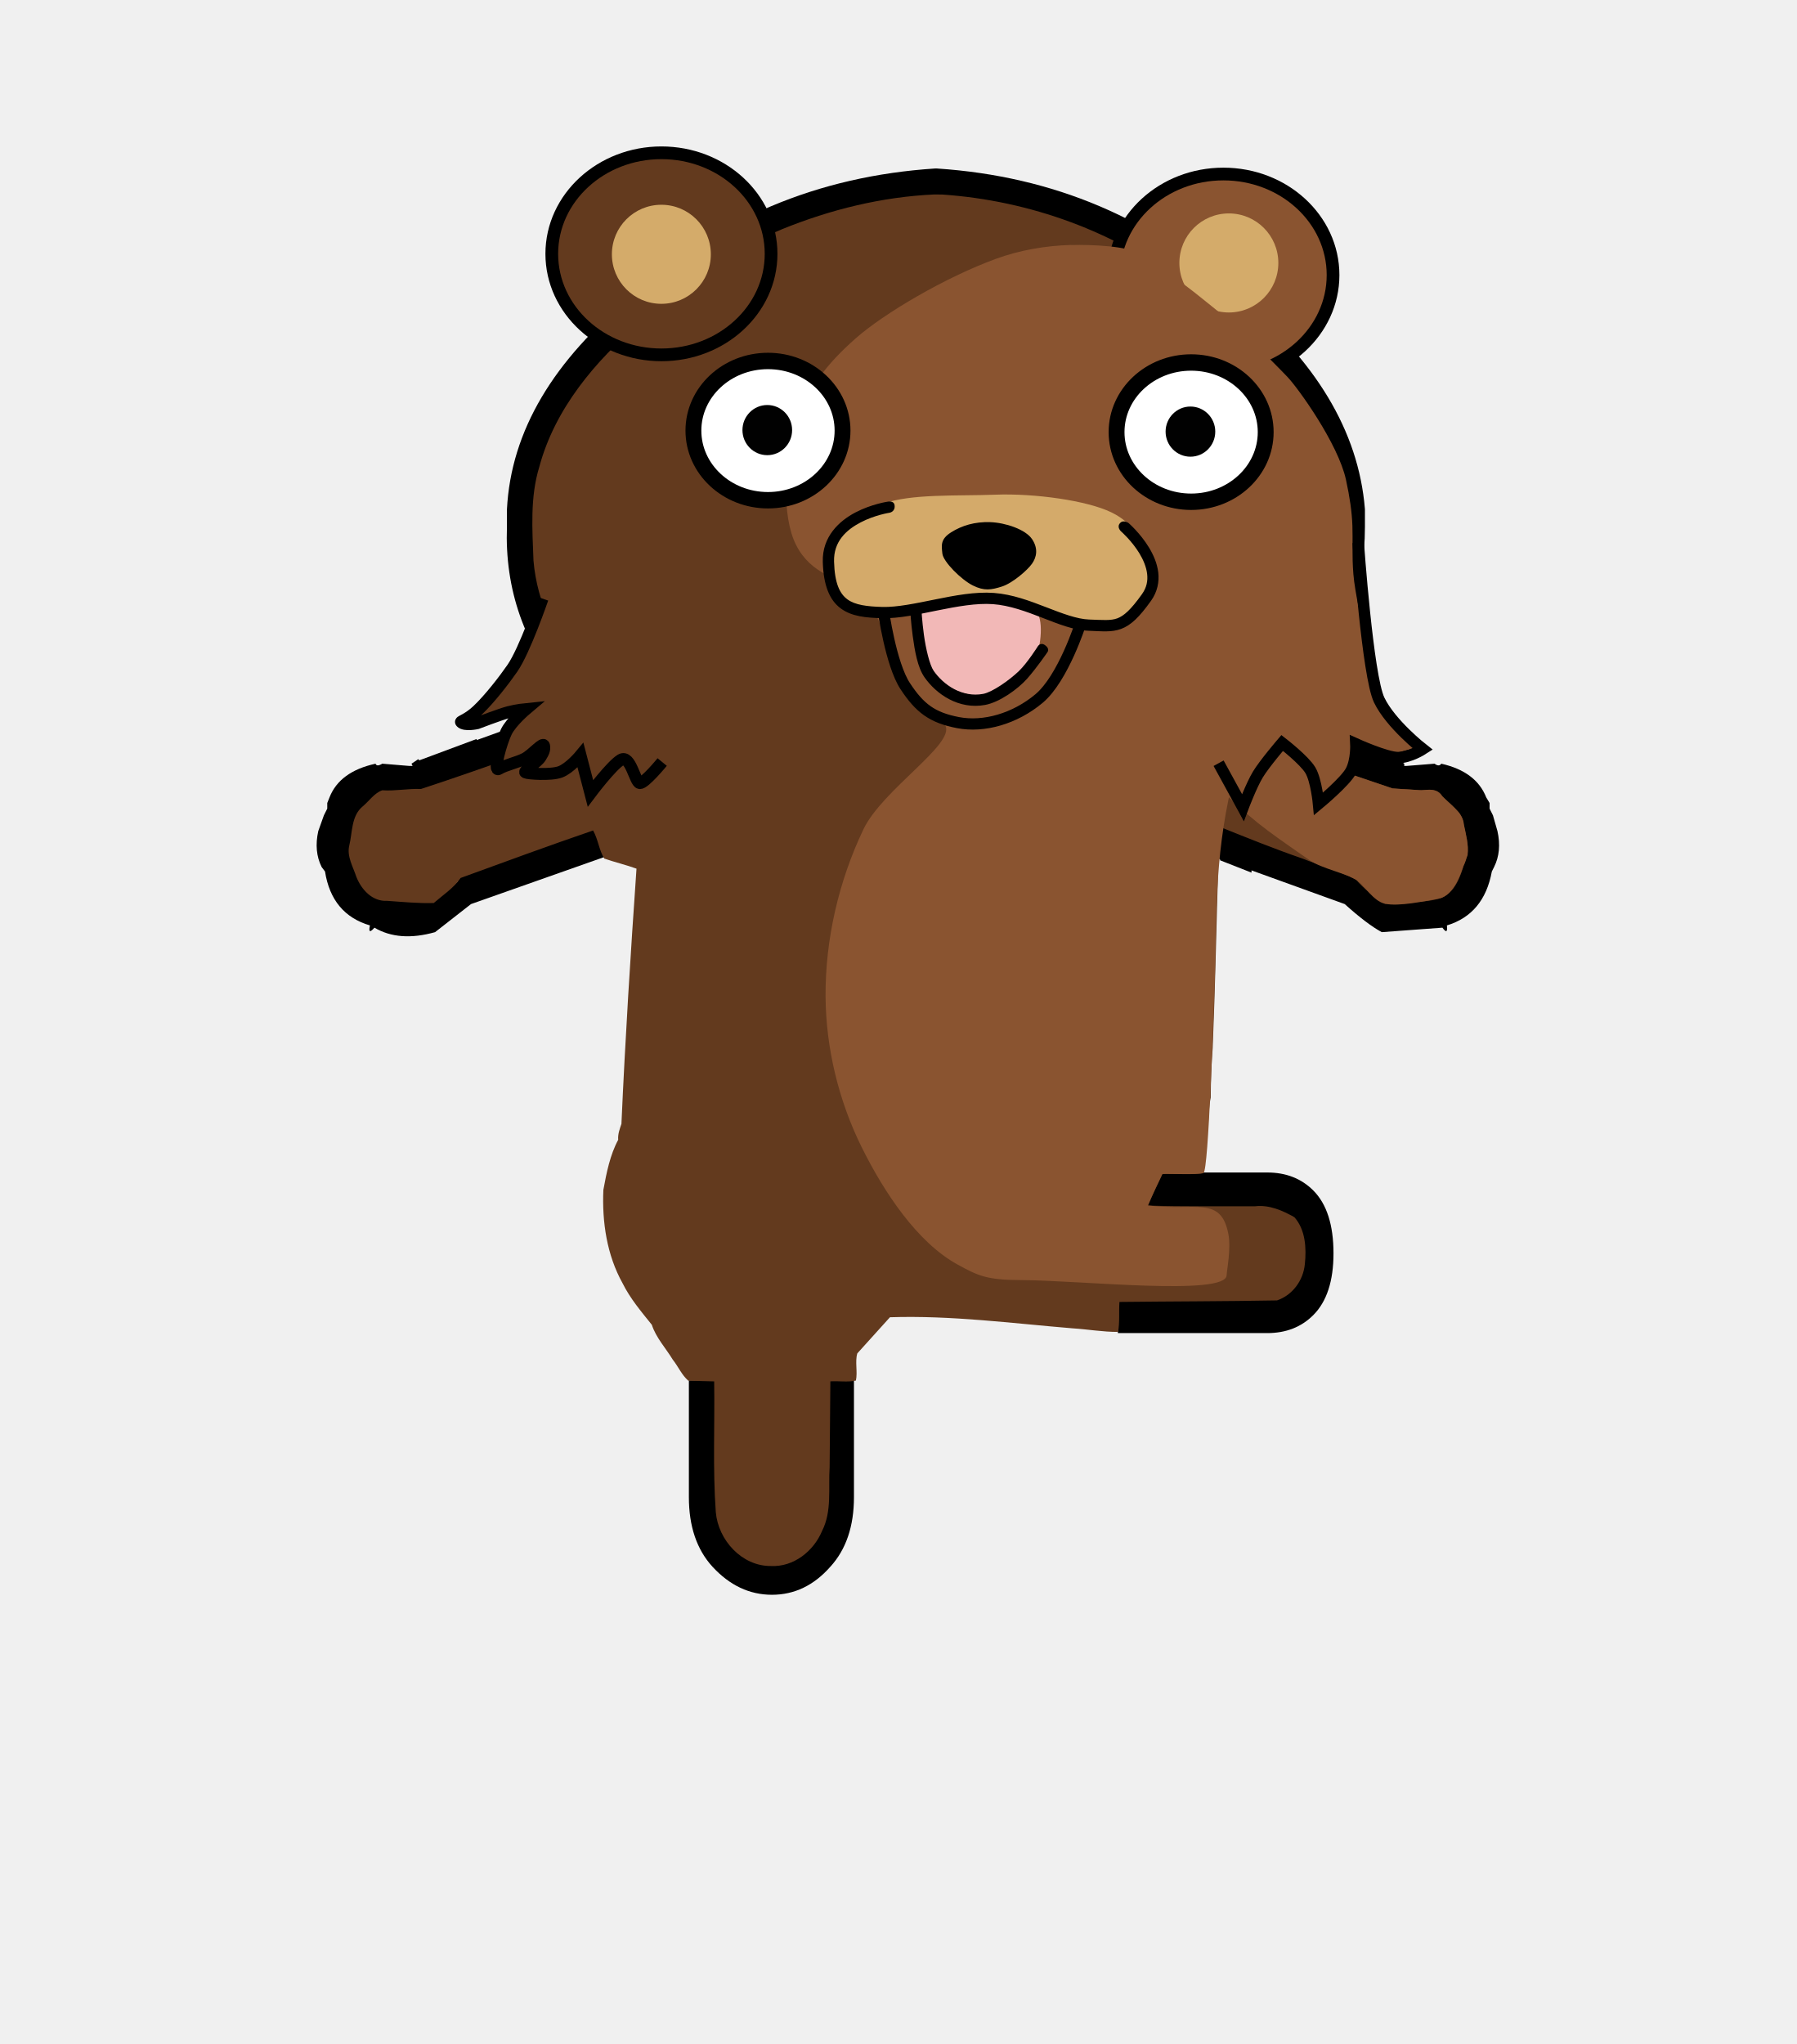
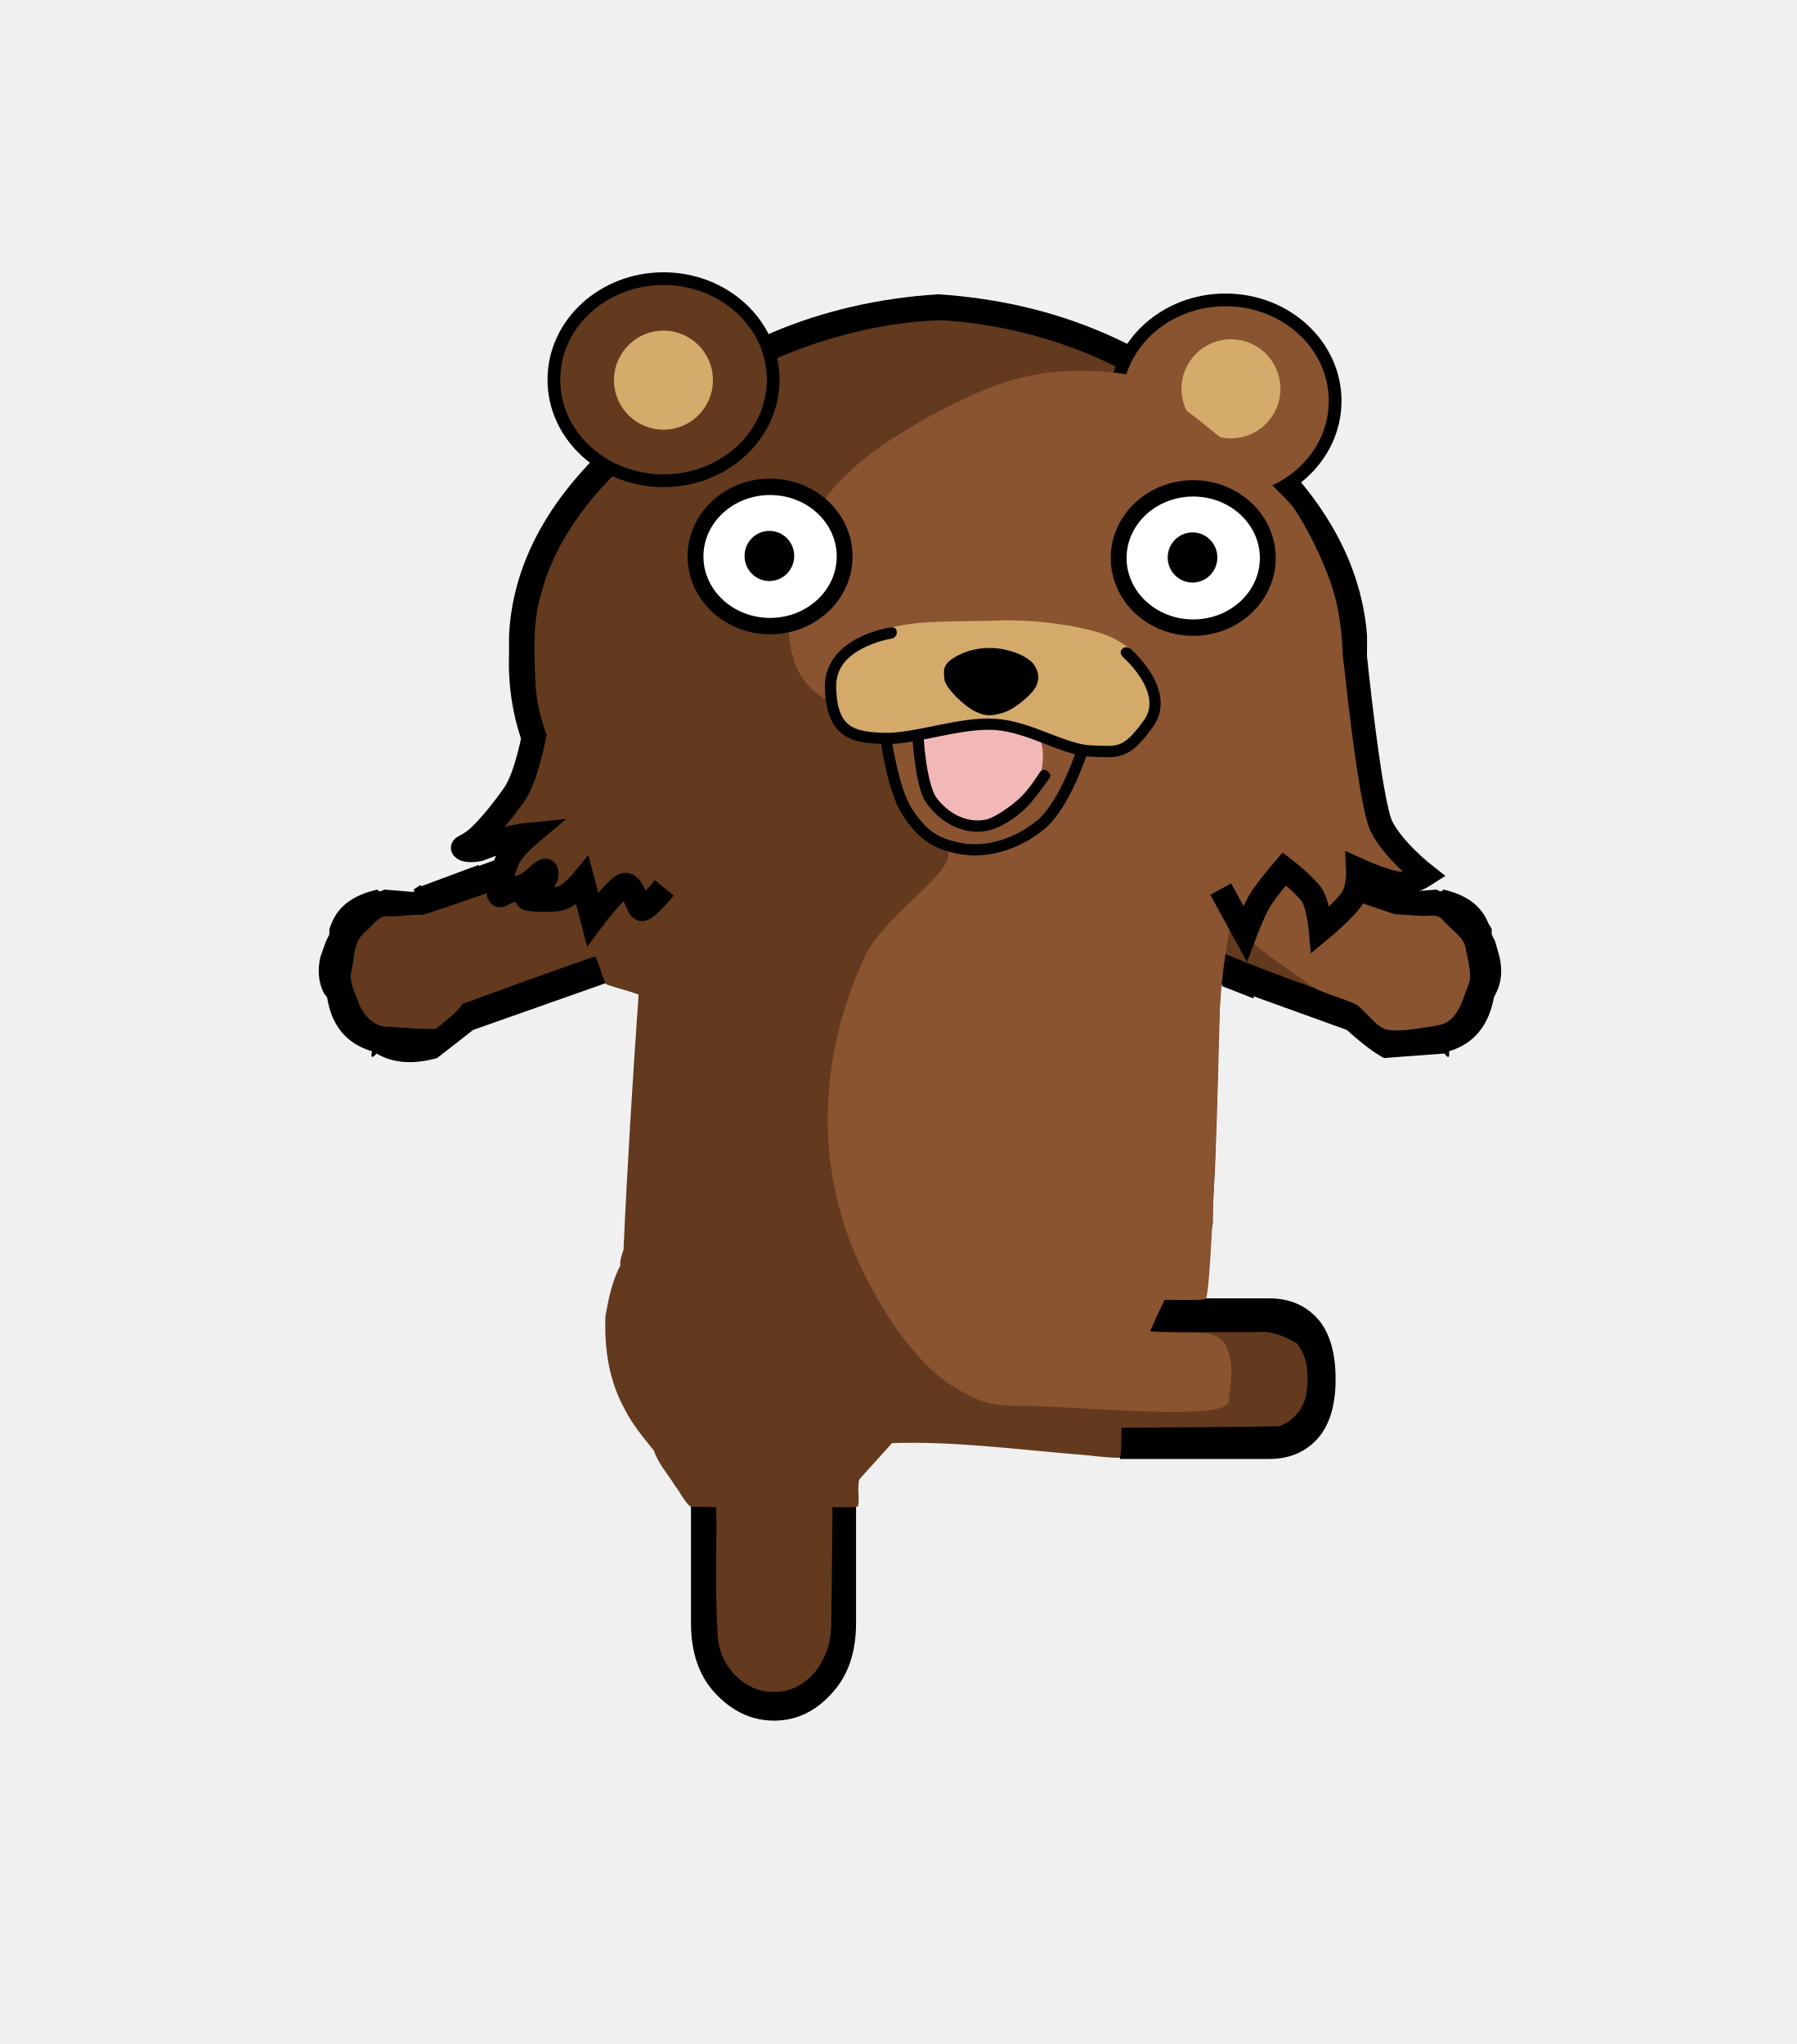
<svg xmlns="http://www.w3.org/2000/svg" xmlns:xlink="http://www.w3.org/1999/xlink" height="182" width="160" version="1.1" id="svg8" xml:space="preserve">
  <defs id="defs4">
    <g id="a">
      <path d="M-15.5-41.55q-2.65-3.1-2.5-7.1v-.75q.25-4.9 5.35-9.05Q-7.15-63.5.5-64q7.6.5 13.05 5.55Q18.6-54.3 19-49.4v.75q0 4-2.6 7.1h.1-.05l-1.1 1.3v.15l-1 .9 6.55 2.35.05-.1.8.1h.95l.4.3.55.55.25.35.25 1.5-.2.45q-.35 1.55-1.4 1.65l-2.1.1-1.15-.9v-.05h-.05l.05-.15-4.95-1.8v-.05l-1.3-.5.05.55-.3.9.35.1v.05l-.15-.05-.25 8.85h-.05l-.05 1.5h.05v.1l-.05.4h-.05l-.05.5h.05l-.15 1.3-.05.95-.05.35h-1.8l-.75 1.55h5.4l1.15.4q.55.55.55 1.65 0 1.05-.55 1.6-.45.45-1.15.45H8.6v1.4l-7.7-.7h-2.45l-1.55 1.7v1.2h-1.2v5.2q-.05 1.35-.8 2.25-.7.75-1.7.75t-1.75-.75q-.75-.9-.75-2.25v-5.2h-1.2L-12.1-13l.1-.1q-1.8-1.9-2.15-4.15l-.1-1.2V-19l.05-.4.2-.85.35-1h.1v-.55l.15-.15v-1.35l.15-2.4v-.05l.5-7.75h-.05l-1.45-.45-.45-1.3-6.1 2.2.05.15h-.05v.05l-1.1.9-2.1-.1q-1.1-.1-1.45-1.65l-.15-.45.25-1.5.2-.35.6-.55.35-.3h1l.75-.1.05.1 9.05-3.25-.25-.8-1.35.35-.75-1h.2m1.75 19.65-.05-.1.05.1m3.65-6.55h.05l-.05-.05v.05" transform="translate(27.05 64.6)" fill-rule="evenodd" fill="#fff" id="path1" />
      <path d="m15.35-40.1 3.15.95v-.05l2.55.95v-.05l.3.2v.1h.1l1.25-.1q.2.15.3 0 1.55.35 2 1.5l.15.25v.25l.15.3.2.7q.2.9-.15 1.6l-.1.2q-.35 1.9-2 2.4.05.45-.2.1l-2.7.2q-.65-.35-1.65-1.25l-4.15-1.5v.1l-1.4-.55v-.05l-.35-.1.3-.9-.05-.55 1.3.5v.05l4.95 1.8-.05.15h.05v.05l1.15.9 2.1-.1q1.05-.1 1.4-1.65l.2-.45-.25-1.5-.25-.35-.55-.55-.4-.3h-.95l-.8-.1-.05.1-6.55-2.35 1-.9m-3 20.2h2.9q1.25 0 2.05.8.9.9.9 2.8 0 1.85-.9 2.75-.8.8-2.05.8H8.6v-1.5h6.6q.7 0 1.15-.45.55-.55.55-1.6 0-1.1-.55-1.65l-1.15-.4H9.8l.75-1.55h1.8m-15.5 9.25v5.2q0 1.95-1.05 3.1Q-5.3-1.1-6.8-1.1t-2.65-1.25q-1.05-1.15-1.05-3.1v-5.2h1.2v5.2q0 1.35.75 2.25.75.75 1.75.75t1.7-.75q.75-.9.8-2.25v-5.2h1.15m-11.1-23.3-5.95 2.1-1.6 1.25q-1.6.45-2.7-.2-.3.35-.2-.1-1.7-.5-2-2.4l-.15-.2q-.35-.7-.15-1.6l.25-.7.15-.3v-.25l.1-.25q.45-1.15 2.05-1.5.05.15.3 0l1.2.1h.15l-.05-.1.3-.2.05.05 2.55-.95v.05l1.8-.65 3.2-.75 1.35-.35.25.8-9.05 3.25-.05-.1-.75.1h-1l-.35.3-.6.55-.2.35-.25 1.5.15.45q.35 1.55 1.45 1.65l2.1.1 1.1-.9v-.05h.05l-.05-.15 6.1-2.2.45 1.3" transform="translate(27.05 64.6)" fill-rule="evenodd" id="path2" />
      <path d="M11.55 23.05q-2.65-3.1-2.5-7.1v-.75q.25-4.9 5.35-9.05Q19.9 1.1 27.55.6q7.6.5 13.05 5.55 5.05 4.15 5.45 9.05v.75q0 4-2.6 7.1" stroke-linejoin="round" stroke-linecap="round" stroke-width="1.2" stroke="#000" fill="none" id="path3" />
      <path d="M5.4-44.05q.15.45.45.75l.7.25.95-.6q.4-.65.4-1.65 0-1.35-.9-3.25h1.05q.9 1.6.9 3.15 0 1.55-.65 2.4-.6.8-1.6.8-1.35 0-1.9-1.4-.6 1.4-1.9 1.4-1.05 0-1.65-.85Q.6-43.9.6-45.4q0-1.55.95-3.15h1q-.85 1.9-.85 3.25 0 1 .35 1.65.4.6.95.6.4 0 .7-.3l.45-.7.1-1.15V-47H5.3v1.8l.1 1.15" transform="translate(27.05 64.6)" fill-rule="evenodd" id="path4" />
    </g>
    <g id="c">
      <path d="M.4-60h3.9l1.2.55 3.9-8.6 3.85 8.6L14.5-60l3.15 3.05 1.15 1.05-.05.05-.4.4.1.1q2.1 2.05 2.35 4.55v.6q0 1.65-.8 3.1l-.25.45-1.4 1.7.15.15-.3.25-3.25.9v4.7l-3.25.7-3.1.9.65 1.6 3.3-1.25 3-.6q1.55 0 2.15.6.8.8.8 2 0 1.1-.75 1.85-1.05 1.05-4.1 1.25l-1.25.05.35 1.5 1.5-.05-.05 2.75-1.5 1.25v12.25l-.85 4.6h-1.5V-3q0 .7-.45 1.15-.55.55-1.6.55-1.15 0-1.65-.55Q6.2-2.3 6.25-3v-6.55h-1.6l-2.35-3.5H.55L-3-9.55V-3q0 .7-.45 1.15-.55.55-1.6.55-1.1 0-1.65-.55-.45-.45-.4-1.15v-6.55h-1.55l-1.7-1.1-1.75-3.9v-3.9l.45-.4q.75-.6 1.35-1.55l-1.25-1-.7.95.4-10.95 1.75-12.8.4.35.75-.7-1-1.1q-1.55-1.9-1.5-4.15l.05-1q.35-2.3 2.45-4.25l-.75-.75.5-3.95.65.3 3.85-8.6 3.85 8.6L.4-60m10.1 14.7v1.9h1.3v-3.25h-1.15v-9.45h-6.2v3.85l-.05 1.1-.45 2.45-1 2.05H2v3.3h1.35v-1.95h7.15m-6.05-1.35.5-.9.9-3.55v-.05l.05-.35v-3.25h3.4v8.1H4.45m14.3-9.2-1.1-1.1 1.1 1.1M5.5-37.95Q4.45-39 2.25-39l-4 .75-3.1.9.65 1.6L-.9-37l3-.6q1.55 0 2.15.6.8.8.8 2 0 1.1-.75 1.85Q3.25-32.1.25-31.9l-1.3.05.35 1.5q3.95-.05 5.9-1.55l.45-.35q1-1 1-2.85-.05-1.8-1.15-2.85M-7.15-43.6l.75-1.55v-1.35h-1.5v1.45h.55l-.55 1.45h.75M-5-45.05h.55L-5-43.6h.75l.75-1.55v-1.35H-5v1.45" fill="#fff" fill-rule="evenodd" transform="translate(21.55 71)" id="path1-1" />
      <path d="m4.3-60 5.1-11 5.1 11-1.25.55-3.85-8.6-3.9 8.6L4.3-60m14.5 4.1.25-.3q2.55 2.35 2.8 5.4v.6q0 1.9-.9 3.55-.7 1.25-1.9 2.4l-.55-.55-.15-.15 1.4-1.7.25-.45q.8-1.45.8-3.1v-.6q-.25-2.5-2.35-4.55l-.1-.1.4-.4.05-.05m-3.85 16.95.75-.05q2.2 0 3.25 1.05 1.1 1.05 1.1 2.85 0 1.85-1 2.85l-.4.35q-1.55 1.2-4.4 1.5l-1.5.05-.35-1.5 1.25-.05q3.05-.2 4.1-1.25.75-.75.75-1.85 0-1.2-.8-2-.6-.6-2.15-.6l-3 .6-3.3 1.25-.65-1.6 3.1-.9 3.25-.7m-3.1 29.4v6.6q0 1.25-.8 2.05-.9.9-2.75.9-1.95 0-2.85-.9-.8-.8-.8-2.05v-6.6h1.6V-3q-.05.7.4 1.15.5.55 1.65.55 1.05 0 1.6-.55.45-.45.45-1.15v-6.55h1.5M-3-9.55h1.5v6.6q0 1.25-.8 2.05-.9.9-2.75.9-1.9 0-2.8-.9-.85-.8-.8-2.05v-6.6h1.55V-3q-.05.7.4 1.15.55.55 1.65.55 1.05 0 1.6-.55Q-3-2.3-3-3v-6.55m-9.1-8.9q-.7.45-1.6.45-1 0-2.7-1.1l-1.9-.65q-.85 0-1.3.55l-.6.95-1.35-.75 1.2-1.65q.85-.8 1.95-.8t2.3.8q1.65.85 2.55.85.6 0 1.3-.65l.7-.95 1.25 1q-.6.95-1.35 1.55l-.45.4m2-25.75-.6-.7q-1.85-2.2-1.8-4.9l.05-1q.35-2.8 2.75-5l.75.75q-2.1 1.95-2.45 4.25l-.05 1q-.05 2.25 1.5 4.15l1 1.1-.75.7-.4-.35m.9-15.55-.55-.25 5.05-11L.4-60l-1.25.55-3.85-8.6-3.85 8.6-.65-.3M2-43.4v-3.25h.95l1-2.05.45-2.45.05-1.1v-3.85h6.2v9.45h1.15v3.25h-1.3v-1.95H3.35v1.95H2m7.3-11.35v-.05H5.85v3.25l-.05.35v.05l-.9 3.55-.5.9-.05.05H9.3v-8.1m-3.8 16.8q1.1 1.05 1.15 2.85 0 1.85-1 2.85l-.45.35q-1.95 1.5-5.9 1.55l-.35-1.5 1.3-.05q3-.2 4.05-1.25.75-.75.75-1.85 0-1.2-.8-2-.6-.6-2.15-.6l-3 .6-3.3 1.25-.65-1.6 3.1-.9 4-.75q2.2 0 3.25 1.05M-5-45.05v-1.45h1.5v1.35l-.75 1.55H-5l.55-1.45H-5m-2.15 1.45h-.75l.55-1.45h-.55v-1.45h1.5v1.35l-.75 1.55" fill-rule="evenodd" transform="translate(21.55 71)" id="path2-2" />
      <path d="M.4-60h3.9m8.4 33.6v9.45m0 0v2.8m4.95-42.8 1.1 1.1" fill="none" stroke="#000" stroke-linecap="round" stroke-linejoin="round" transform="translate(21.55 71)" id="path3-9" />
    </g>
    <g id="d" transform="translate(.8)">
      <use height="3" transform="matrix(1.005 0 0 1 -.804 0)" width="4.65" xlink:href="#a-0" id="use3" />
      <use height="3" transform="matrix(1.005 0 0 1 16.096 0)" width="4.65" xlink:href="#a-0" id="use4-3" />
    </g>
    <path d="M1.35 0h.2l.55.1.45.35q.45.45.45 1L2.55 2.6q-.45.4-1 .4l-.8-.2-.25-.2-.45-.7v-.15L0 1.45v-.1q.05-.5.5-.9l.25-.2Q1 .05 1.3 0h.05m.45.85L1.55.8Q1.2.75 1 1q-.2.15-.2.45v.15l.15.45H1l.05.05.2.1.3.05.55-.2.15-.6-.05-.3L2.1 1 2.05.95 1.9.85h-.1" fill-rule="evenodd" id="b" />
    <use height="3" transform="translate(.8)" width="3" xlink:href="#b" id="a-0" />
    <g id="a-4">
      <path d="M-15.5-41.55q-2.65-3.1-2.5-7.1-.15-5.3 5.35-9.8Q-7.15-63.5.5-64q7.6.5 13.05 5.55 5.45 4.5 5.45 9.8 0 4-2.6 7.1h.1-.05l-2.6 3.1v.8l-.2-.95-.8.05.65 9.65h.15l.25.75.2.5.2.4-.15.45-.3.75-.2.35-.9.7h-.05l-.05 1.5h.05l-.05.5h-.05l-.35 4.2-1.05 4.1-1.65 4v.05H8.4v5.2Q8.35-4.1 7.6-3.2q-.65.75-1.7.75-1 0-1.7-.75-.8-.9-.8-2.25v-5.2H2.1v-1.2h-.3V-12l-.9-1.55h-2.45l-1.55 1.7v1.2h-1.2v5.2q-.05 1.35-.8 2.25-.7.75-1.7.75t-1.75-.75q-.75-.9-.75-2.25v-5.2h-1.2L-12.1-13l.1-.1q-1.8-1.9-2.15-4.15l-.1-1.2.05-.95.55-1.85h.1v-.55l.15-.15V-24q.75.6 1.55.55l.25-.05q1.9.5 3-.85.4.2.2-.15 1-.75 1.25-2.4-.05-.7-.45-2l.45-6.3-1.35-.1-.5 6.45.15.05v.05h.05l.4 1.4q.15 1.45-.95 1.9-.55.9-2.1.6h-.5q-.6-.2-1.3-.85l-.2-.35-.25-.75-.15-.45.15-.4.25-.5.25-.75h.1l.7-9.65-.85-.05-.4-.05v-.15l-2.05-2.75h.2m1.75 19.65-.05-.1.05.1m3.65-6.55h.05l-.05-.05v.05" fill="#fff" fill-rule="evenodd" transform="translate(18.6 64.6)" id="path1-8" />
      <path d="m13.85-37.65.8 5.6.05-.05v.1l.2 2.65v.35h-.1v.1q.25.7.6 1.1-.05.25.15.3.3 1.6-.6 2.45l-.15.2q-.15-.05-.2.1l-.25.25-.55.5q-.55.4-1.1.5h-.05l.05-1.5h.05l.9-.7.2-.35.3-.75.15-.45-.2-.4-.2-.5-.25-.75h-.15l-.65-9.65.8-.05.2.95m-4.3 27v5.2q0 1.95-1 3.1Q7.45-1.1 5.9-1.1q-1.5 0-2.65-1.25-1.05-1.15-1-3.1v-5.2H3.4v5.2q0 1.35.8 2.25.7.75 1.7.75 1.05 0 1.7-.75.75-.9.8-2.25v-5.2h1.15m-12.7 0v5.2q0 1.95-1.05 3.1Q-5.3-1.1-6.8-1.1t-2.65-1.25q-1.05-1.15-1.05-3.1v-5.2h1.2v5.2q0 1.35.75 2.25.75.75 1.75.75t1.7-.75q.75-.9.8-2.25v-5.2h1.15M-13.4-24l-.55-.5-.2-.25-.2-.1-.2-.2q-.9-.85-.55-2.45.15-.05.15-.3l.55-1.1.05-.1h-.1l-.05-.35h.05l.2-2.65v-.1l.05.05.95-6.55.85.05-.7 9.65h-.1l-.25.75-.25.5-.15.4.15.45.25.75.2.35q.7.65 1.3.85h.5q1.55.3 2.1-.6 1.1-.45.95-1.9l-.4-1.4h-.05v-.05l-.15-.05.5-6.45 1.35.1-.45 6.3q.4 1.3.45 2-.25 1.65-1.25 2.4.2.35-.2.15-1.1 1.35-3 .85l-.25.05q-.8.05-1.55-.55" fill-rule="evenodd" transform="translate(18.6 64.6)" id="path2-1" />
      <path d="M3.1 23.05q-2.65-3.1-2.5-7.1-.15-5.3 5.35-9.8Q11.45 1.1 19.1.6q7.6.5 13.05 5.55 5.45 4.5 5.45 9.8 0 4-2.6 7.1" fill="none" stroke="#000" stroke-linecap="round" stroke-linejoin="round" stroke-width="1.2" id="path3-3" />
      <path d="M5.4-44.05q.15.45.45.75l.7.25.95-.6q.4-.65.4-1.65 0-1.35-.9-3.25h1.05q.9 1.6.9 3.15 0 1.55-.65 2.4-.6.8-1.6.8-1.35 0-1.9-1.4-.6 1.4-1.9 1.4-1.05 0-1.65-.85Q.6-43.9.6-45.4q0-1.55.95-3.15h1q-.85 1.9-.85 3.25 0 1 .35 1.65.4.6.95.6.4 0 .7-.3l.45-.7.1-1.15V-47H5.3v1.8l.1 1.15" fill-rule="evenodd" transform="translate(18.6 64.6)" id="path4-4" />
    </g>
  </defs>
-   <g transform="matrix(2 0 0 2 82.341 144.2)" id="g7">
-     <use height="63.5" transform="translate(-27.05 -64.6)" width="52.6" xlink:href="#a" id="use4" />
+   <g transform="matrix(2,0,0,2,82.52778,155.4071)" id="g7">
+     <use height="63.5" transform="translate(-27.05,-64.6)" width="52.6" xlink:href="#a" id="use4" />
    <rect style="display:inline;fill:#633a1e;fill-opacity:1;stroke:none;stroke-width:1;stroke-opacity:1" id="rect29-5" width="20.583" height="14.925" x="82.273" y="46.419" transform="matrix(0.5,0,0,0.5,-41.1705,-72.1)" />
    <path style="fill:#633a1e;fill-opacity:1;stroke-width:0.124;paint-order:stroke fill markers" d="m 83.194,17.315 c -4.654,0.211 -9.254,1.342 -13.563,3.097 -4.694,1.929 -8.906,4.887 -12.625,8.315 -4.003,3.413 -7.59,7.659 -8.981,12.833 -0.833,2.702 -0.626,5.565 -0.521,8.349 0.313,3.792 2.067,7.328 4.433,10.258 0.606,0.532 0.535,1.573 -0.201,1.952 -0.106,0.416 0.396,0.933 0.815,1.055 0.833,-0.078 1.697,-0.496 2.483,-0.533 0.189,0.409 0.324,0.848 0.375,1.296 -5.975,2.109 -11.907,4.348 -17.928,6.316 -1.143,-0.05 -2.282,0.193 -3.437,0.115 -0.695,0.226 -1.174,0.956 -1.741,1.429 -1.041,0.851 -0.912,2.331 -1.208,3.517 -0.216,0.945 0.339,1.856 0.629,2.741 0.442,1.146 1.427,2.236 2.756,2.157 1.377,0.096 2.778,0.237 4.145,0.192 0.816,-0.705 1.794,-1.347 2.391,-2.23 3.922,-1.432 7.846,-2.871 11.795,-4.227 0.449,0.783 0.528,1.756 0.999,2.502 0.931,0.323 1.987,0.574 2.867,0.898 -0.527,7.568 -1.005,15.152 -1.341,22.727 -0.154,0.453 -0.332,0.91 -0.289,1.416 -0.726,1.344 -1.041,2.941 -1.319,4.454 -0.128,2.85 0.306,5.8 1.711,8.32 0.674,1.361 1.662,2.524 2.603,3.696 0.369,1.145 1.248,2.087 1.87,3.112 0.478,0.6 0.802,1.371 1.376,1.866 0.769,0.02 1.537,0.041 2.306,0.061 0.059,3.878 -0.133,7.767 0.144,11.638 0.21,2.491 2.322,4.827 4.911,4.802 2.01,0.103 3.805,-1.318 4.553,-3.122 0.892,-1.75 0.551,-3.798 0.673,-5.686 0.023,-2.545 0.043,-5.09 0.065,-7.635 0.753,-0.046 1.547,0.092 2.274,-0.071 0.167,-0.777 -0.096,-1.677 0.125,-2.417 0.969,-1.073 1.938,-2.146 2.907,-3.219 5.448,-0.178 10.849,0.538 16.271,0.988 1.345,0.085 2.712,0.326 4.041,0.318 0.16,-0.863 0.061,-1.784 0.124,-2.669 4.676,-0.052 9.359,-0.051 14.031,-0.136 1.389,-0.473 2.338,-1.782 2.477,-3.224 0.151,-1.419 0.062,-3.07 -0.93,-4.183 -1.059,-0.603 -2.248,-1.121 -3.492,-0.975 -3.181,-0.012 -6.364,0.034 -9.544,-0.062 0.382,-0.958 0.857,-1.875 1.293,-2.81 1.204,-0.049 2.451,0.097 3.629,-0.071 0.306,-1.389 0.169,-2.829 0.43,-4.233 0.064,-0.842 0.057,-1.675 0.235,-2.507 0.007,-1.47 0.057,-2.939 0.175,-4.407 0.229,-5.55 0.333,-11.107 0.505,-16.658 0.111,-0.38 -0.468,-0.374 -0.266,-0.688 0.275,-0.735 0.431,-1.541 0.413,-2.339 2.418,0.97 4.831,1.948 7.296,2.798 1.602,0.635 3.301,1.086 4.82,1.901 0.716,0.855 1.672,1.531 2.579,2.15 1.666,-0.227 3.41,-0.01 5.03,-0.53 1.475,-0.651 1.789,-2.421 2.282,-3.787 0.198,-0.989 -0.207,-1.997 -0.337,-2.978 -0.224,-1.015 -1.257,-1.586 -1.894,-2.331 -0.532,-0.822 -1.569,-0.378 -2.377,-0.516 -0.688,-0.076 -1.408,-0.075 -2.084,-0.162 -4.228,-1.401 -8.428,-2.883 -12.59,-4.469 0.78,-0.719 1.631,-1.387 2.156,-2.32 0.283,-0.492 1,-0.856 0.996,-1.422 -0.629,-0.459 -0.418,-1.275 0.027,-1.769 3.223,-3.978 5.046,-9.132 4.679,-14.269 -0.022,-4.265 -1.941,-8.297 -4.453,-11.655 -2.553,-3.425 -5.906,-6.129 -9.181,-8.827 -6.192,-4.81 -13.878,-7.59 -21.681,-8.125 -0.237,-0.008 -0.475,-0.01 -0.712,-0.007 z m 9.401,29.269 c 3.38,0 6.76,0 10.14,0 0,4.852 0,9.704 0,14.555 -6.76,0 -13.52,0 -20.281,0 0,-4.852 0,-9.704 0,-14.555 3.38,0 6.76,0 10.14,0 z" id="path8" transform="matrix(0.5,0,0,0.5,-41.1705,-72.1)" />
    <g id="g37-0" transform="matrix(0.5,0,0,0.5,-39.55226,-76.74529)" style="display:inline">
      <path style="display:inline;fill:#633a1e;fill-opacity:1;stroke:none;stroke-width:0.836;stroke-opacity:1" d="m 45.585,62.76 c 0,0 -1.632,3.876 -2.896,5.561 -0.828,1.104 -2.354,2.918 -3.588,3.986 -0.929,0.804 -1.745,1.028 -1.683,1.088 0.385,0.372 1.644,0.107 1.644,0.107 0,0 2.383,-0.838 3.231,-1.042 0.848,-0.203 1.808,-0.29 1.808,-0.29 0,0 -1.531,1.185 -2.043,2.144 -0.513,0.959 -1.407,3.856 -0.758,3.488 0.649,-0.368 1.895,-0.599 2.666,-0.972 0.771,-0.373 1.297,-1.57 1.376,-1.169 0.078,0.401 -0.035,0.483 -0.329,0.935 -0.295,0.452 -1.234,1.433 -0.998,1.542 0.236,0.11 2.015,0.105 2.991,-0.224 0.977,-0.33 1.296,-0.54 1.296,-0.54 l 0.652,3.059 c 0,0 2.299,-2.984 3.275,-3.523 0.976,-0.539 0.929,2.51 1.406,2.576 0.477,0.066 2.771,-2.551 2.771,-2.551" id="path35-1-0" />
-       <path style="display:inline;fill:none;fill-opacity:1;stroke:#000000;stroke-width:1.064;stroke-dasharray:none;stroke-opacity:1" d="m 45.073,62.593 c 0,0 -1.578,4.593 -2.677,6.188 -0.72,1.045 -2.046,2.762 -3.119,3.773 -0.808,0.761 -1.517,0.973 -1.463,1.029 0.334,0.352 1.43,0.101 1.43,0.101 0,0 2.072,-0.793 2.809,-0.986 0.737,-0.192 1.571,-0.275 1.571,-0.275 0,0 -1.331,1.121 -1.776,2.029 -0.446,0.908 -1.223,3.65 -0.659,3.301 0.564,-0.349 1.647,-0.567 2.317,-0.92 0.67,-0.353 1.635,-1.522 1.703,-1.142 0.068,0.38 -0.063,0.6 -0.319,1.027 -0.256,0.427 -1.547,1.249 -1.342,1.353 0.205,0.104 2.248,0.264 3.097,-0.048 0.849,-0.312 1.811,-1.478 1.811,-1.478 l 0.883,3.39 c 0,0 1.862,-2.479 2.71,-2.989 0.848,-0.51 1.264,2.007 1.679,2.07 0.415,0.062 2,-1.873 2,-1.873" id="path35-14" />
+       <path style="display:inline;fill:none;fill-opacity:1;stroke:#000000;stroke-width:2.164;stroke-dasharray:none;stroke-opacity:1" d="m 44.182,63.314 c 0,0 -0.687,3.872 -1.785,5.467 -0.72,1.045 -2.046,2.762 -3.119,3.773 -0.808,0.761 -1.517,0.973 -1.463,1.029 0.334,0.352 1.43,0.101 1.43,0.101 0,0 2.072,-0.793 2.809,-0.986 0.737,-0.192 1.571,-0.275 1.571,-0.275 0,0 -1.331,1.121 -1.776,2.029 -0.446,0.908 -1.223,3.65 -0.659,3.301 0.564,-0.349 1.647,-0.567 2.317,-0.92 0.67,-0.353 1.635,-1.522 1.703,-1.142 0.068,0.38 -0.063,0.6 -0.319,1.027 -0.256,0.427 -1.547,1.249 -1.342,1.353 0.205,0.104 2.248,0.264 3.097,-0.048 0.849,-0.312 1.811,-1.478 1.811,-1.478 l 0.883,3.39 c 0,0 1.862,-2.479 2.71,-2.989 0.848,-0.51 1.264,2.007 1.679,2.07 0.415,0.062 2,-1.873 2,-1.873" id="path35-14" />
    </g>
    <g id="g38-5" transform="matrix(0.5,0,0,0.5,-39.55226,-76.74529)" style="display:inline">
      <path style="display:inline;fill:#633a1e;fill-opacity:1;stroke:none;stroke-width:1.008;stroke-dasharray:none;stroke-opacity:1" d="m 115.988,57.708 c 0,0 1.233,4.367 1.358,5.806 0.125,1.439 1.197,6.196 2.039,7.998 0.842,1.802 3.697,2.99 3.353,4.29 -0.344,1.299 -0.689,0.835 -1.711,0.844 -1.022,0.009 -2.76,-1.758 -3.661,-1.22 -0.901,0.537 0.069,1.43 -0.421,2.399 -0.49,0.968 -1.685,2.93 -2.837,2.617 -1.152,-0.313 -0.17,-1.768 -0.696,-2.673 -0.526,-0.905 -1.287,-2.51 -2.443,-2.427 -1.156,0.084 -1.54,1.846 -2.108,2.807 -0.568,0.961 -0.237,2.604 -1.465,2.621 -1.229,0.016 -1.603,-3.408 -1.603,-3.408" id="path36-4-2" />
      <path style="display:inline;fill:none;fill-opacity:1;stroke:#000000;stroke-width:1.008;stroke-dasharray:none;stroke-opacity:1" d="m 117.199,60.309 c 0,0 1.076,9.025 2.077,11.167 1.001,2.142 3.787,4.376 3.787,4.376 0,0 -1.124,0.749 -2.146,0.757 -1.022,0.009 -3.661,-1.22 -3.661,-1.22 0,0 0.069,1.43 -0.421,2.399 -0.49,0.968 -2.819,2.946 -2.819,2.946 0,0 -0.187,-2.097 -0.713,-3.002 -0.526,-0.905 -2.443,-2.427 -2.443,-2.427 0,0 -1.54,1.846 -2.108,2.807 -0.568,0.961 -1.301,2.958 -1.301,2.958 l -1.767,-3.745" id="path36-0" />
    </g>
    <g id="g45-6" style="display:inline" transform="translate(-60.92464,21.88973)">
      <ellipse style="display:inline;fill:#8a5430;fill-opacity:1;stroke:#000000;stroke-width:1.132;stroke-linecap:round;stroke-linejoin:round;stroke-dasharray:none;stroke-opacity:1;paint-order:stroke fill markers" id="path42-28-8" cx="-74.223" cy="-81.744" rx="4.599" ry="4.215" transform="scale(-1,1)" />
      <ellipse style="display:inline;fill:#d4ab6a;fill-opacity:1;stroke:none;stroke-width:0.567;stroke-linecap:round;stroke-linejoin:round;stroke-dasharray:none;stroke-opacity:1;paint-order:stroke fill markers" id="path42-2-9-2" cx="-74.466" cy="-82.283" rx="2.203" ry="2.205" transform="scale(-1,1)" />
    </g>
    <g id="g47-8" style="display:inline" transform="translate(-0.154744,-0.320625)">
      <ellipse style="fill:#633a1e;fill-opacity:1;stroke:#000000;stroke-width:1.132;stroke-linecap:round;stroke-linejoin:round;stroke-dasharray:none;stroke-opacity:1;paint-order:stroke fill markers" id="ellipse43-8" cx="-11.567" cy="-60.479" rx="4.599" ry="4.215" />
      <ellipse style="display:inline;fill:#d4ab6a;fill-opacity:1;stroke:none;stroke-width:0.567;stroke-linecap:round;stroke-linejoin:round;stroke-dasharray:none;stroke-opacity:1;paint-order:stroke fill markers" id="ellipse44-5" cx="-11.57" cy="-60.458" rx="2.203" ry="2.205" />
    </g>
-     <path style="display:inline;fill:#8a5430;fill-opacity:1;stroke:none;stroke-width:0.532;stroke-dasharray:none;stroke-opacity:1;paint-order:stroke fill markers" d="m 6.514,-61.195 c -1.133,0.033 -2.278,0.23 -3.343,0.618 -2.251,0.821 -4.982,2.426 -6.252,3.548 -1.27,1.121 -2.175,2.26 -2.67,3.857 -0.494,1.597 -0.637,4.033 0.027,5.34 0.664,1.306 1.869,1.473 2.778,2.05 0.909,0.577 1.315,2.872 1.957,3.711 0.642,0.839 0.655,1.148 0.655,1.148 0,0 0.813,0.297 1.253,1.124 0.44,0.827 -2.802,2.851 -3.648,4.622 -1.096,2.295 -1.701,4.898 -1.685,7.441 0.014,2.3 0.586,4.649 1.608,6.71 0.998,2.014 2.478,4.242 4.267,5.223 0.916,0.502 1.298,0.689 2.828,0.693 2.574,0.006 9.122,0.724 9.153,-0.215 0.008,-0.229 0.203,-1.186 0.078,-1.835 -0.333,-1.726 -1.46,-1.007 -3.584,-1.272 0,0 0.21,-0.495 0.641,-1.396 0.016,-0.032 1.639,0.047 1.837,-0.054 0.224,-0.115 0.44,-6.912 0.502,-8.622 0.093,-2.605 -0.035,-5.291 0.742,-8.61 l -0.576,-0.98 1.092,1.584 1.741,-2.761 1.281,1.132 0.249,1.63 1.431,-1.182 0.261,-1.505 1.679,0.659 1.169,-0.299 -1.63,-2.052 c 0,0 -1.134,-3.998 -1.269,-5.647 -0.069,-0.843 -0.02,-1.499 -0.044,-2.158 -0.023,-0.63 -0.116,-1.263 -0.286,-2.048 -0.349,-1.605 -2.133,-4.086 -2.615,-4.588 -0.252,-0.263 -0.985,-1.017 -1.729,-1.713 -0.678,-0.635 -1.369,-1.218 -1.626,-1.419 -0.538,-0.421 -1.58,-1.336 -3.33,-2.363 -0.356,-0.301 -1.954,-0.396 -2.942,-0.367 z" id="path37-8" />
+     <path style="display:inline;fill:#8a5430;fill-opacity:1;stroke:none;stroke-width:0.532;stroke-dasharray:none;stroke-opacity:1;paint-order:stroke fill markers" d="m 6.514,-61.195 c -1.133,0.033 -2.278,0.23 -3.343,0.618 -2.251,0.821 -4.982,2.426 -6.252,3.548 -1.27,1.121 -2.175,2.26 -2.67,3.857 -0.494,1.597 -0.637,4.033 0.027,5.34 0.664,1.306 1.869,1.473 2.778,2.05 0.909,0.577 1.315,2.872 1.957,3.711 0.642,0.839 0.655,1.148 0.655,1.148 0,0 0.813,0.297 1.253,1.124 0.44,0.827 -2.802,2.851 -3.648,4.622 -1.096,2.295 -1.701,4.898 -1.685,7.441 0.014,2.3 0.586,4.649 1.608,6.71 0.998,2.014 2.478,4.242 4.267,5.223 0.916,0.502 1.298,0.689 2.828,0.693 2.574,0.006 9.122,0.724 9.153,-0.215 0.008,-0.229 0.203,-1.186 0.078,-1.835 -0.333,-1.726 -1.46,-1.007 -3.584,-1.272 0,0 0.21,-0.495 0.641,-1.396 0.016,-0.032 1.639,0.047 1.837,-0.054 0.224,-0.115 0.44,-6.912 0.502,-8.622 0.093,-2.605 -0.035,-5.291 0.742,-8.61 l -0.576,-0.98 1.092,1.584 1.741,-2.761 1.281,1.132 0.249,1.63 1.431,-1.182 0.261,-1.505 1.679,0.659 1.169,-0.299 -1.63,-2.052 c 0,0 -1.415,-4.036 -1.55,-5.685 -0.069,-0.843 -0.271,-1.499 -0.295,-2.158 -0.023,-0.63 -0.1,-1.347 -0.271,-2.131 -0.349,-1.605 -1.616,-3.964 -2.098,-4.466 -0.252,-0.263 -0.985,-1.017 -1.729,-1.713 -0.678,-0.635 -1.369,-1.218 -1.626,-1.419 -0.538,-0.421 -1.58,-1.336 -3.33,-2.363 -0.356,-0.301 -1.954,-0.396 -2.942,-0.367 z" id="path37-8" />
    <path style="fill:#8a5430;fill-opacity:1;stroke-width:0.532;paint-order:stroke fill markers" d="m 13.512,-36.639 c 1.264,1.249 2.265,1.88 3.623,2.836 0.528,0.372 1.645,0.582 2.121,0.906 0.301,0.204 0.719,0.917 1.228,1.03 0.618,0.138 1.789,-0.113 2.411,-0.23 0.69,-0.13 1.021,-1.244 1.085,-1.451 0.092,-0.134 0.128,-0.324 0.192,-0.487 0.053,-0.452 -0.073,-0.916 -0.171,-1.378 -0.009,-0.174 -0.09,-0.336 -0.199,-0.494 -0.219,-0.254 -0.497,-0.496 -0.761,-0.74 -0.248,-0.391 -0.606,-0.283 -0.939,-0.274 l -1.275,-0.075 -5.203,-1.769 z" id="path19" />
    <g id="g1" style="display:inline" transform="matrix(0.7060346,0,0,0.7297921,47.59698,-98.3576)">
      <ellipse style="display:inline;fill:#ffffff;fill-opacity:1;stroke:#000000;stroke-opacity:1" id="path30-1" cx="-77.298" cy="62.248" rx="4.702" ry="4.248" />
      <ellipse style="display:inline;fill:#010101;fill-opacity:1;stroke:none;stroke-width:0.346;stroke-opacity:1" id="path30-3" cx="-77.342" cy="62.217" rx="1.566" ry="1.53" />
      <ellipse style="display:inline;fill:#ffffff;fill-opacity:1;stroke:#000000;stroke-opacity:1" id="path30-1-7" cx="-77.298" cy="62.248" rx="4.702" ry="4.248" transform="translate(26.68396,0.09297786)" />
      <ellipse style="display:inline;fill:#010101;fill-opacity:1;stroke:none;stroke-width:0.346;stroke-opacity:1" id="path30-3-0" cx="-77.342" cy="62.217" rx="1.566" ry="1.53" transform="translate(26.68396,0.09297786)" />
    </g>
    <g id="gikopoipoi_eyes_closed-1-6" style="display:none;fill:#ffffff" fill="none" stroke="#000000" stroke-linecap="round" stroke-linejoin="round" transform="matrix(0.5,0,0,0.5,-43.69916,-67.87939)">
      <path d="m 108.077,29.676 h 6.3" stroke-width="3" id="path5-5" />
      <path d="m 69.908,29.858 h 6.3" stroke-width="3" style="display:inline" id="path6-1" />
    </g>
    <g id="g18-2" transform="matrix(0.5,0,0,0.5,-10.51717,-64.18973)">
      <path style="fill:#f2b8b7;fill-opacity:1;stroke:none;stroke-opacity:1" d="m 20.784,38.421 c -0.879,0.228 0.062,4.363 0.921,5.748 0.859,1.385 1.877,1.491 3.076,1.795 1.198,0.304 1.694,0.483 2.757,-0.098 1.063,-0.582 2.541,-1.406 3.169,-2.557 0.627,-1.15 0.984,-3.759 0.288,-4.672 -0.696,-0.913 -2.204,-0.87 -4.138,-1.084 -1.934,-0.213 -5.194,0.64 -6.073,0.868 z" id="path16-8" />
      <path style="fill:#d4aa6a;fill-opacity:1;stroke:none;stroke-opacity:1" d="m 17.309,29.034 c -2.51,0.907 -4.13,1.915 -4.792,3.594 -0.662,1.68 -0.606,3.394 0.849,4.768 1.455,1.374 4.819,0.908 7.114,0.849 2.295,-0.06 4.033,-1.344 6.515,-1.123 2.482,0.221 5.543,2.94 7.838,2.846 2.294,-0.095 4.365,-0.758 5.358,-2.001 0.993,-1.243 0.918,-2.955 0.432,-4.289 -0.485,-1.334 -0.784,-2.815 -2.963,-3.876 -2.178,-1.061 -6.858,-1.706 -10.313,-1.576 -3.456,0.129 -7.527,-0.098 -10.037,0.809 z" id="path18-0" />
      <path style="baseline-shift:baseline;display:inline;overflow:visible;opacity:1;vector-effect:none;enable-background:accumulate;stop-color:#000000;stop-opacity:1" d="m 17.742,28.848 c 0,0 -1.438,0.207 -2.879,0.961 -1.441,0.754 -2.967,2.151 -2.904,4.4 0.058,2.101 0.605,3.412 1.596,4.143 0.991,0.731 2.271,0.834 3.693,0.871 1.499,0.039 3.21,-0.344 4.938,-0.693 1.727,-0.349 3.466,-0.664 4.93,-0.557 1.464,0.107 2.941,0.653 4.369,1.205 1.428,0.552 2.8,1.117 4.139,1.164 1.186,0.042 2.03,0.158 2.904,-0.166 0.874,-0.324 1.624,-1.054 2.658,-2.5 0.579,-0.81 0.741,-1.704 0.645,-2.523 -0.097,-0.82 -0.433,-1.574 -0.824,-2.219 -0.783,-1.29 -1.82,-2.182 -1.82,-2.182 0,0 -0.458,-0.326 -0.754,-0.001 -0.344,0.379 0.099,0.757 0.099,0.757 0,0 0.936,0.817 1.621,1.945 0.342,0.564 0.612,1.198 0.686,1.816 0.073,0.619 -0.03,1.217 -0.465,1.824 -0.993,1.389 -1.607,1.927 -2.193,2.145 -0.586,0.217 -1.299,0.147 -2.521,0.104 -1.07,-0.038 -2.38,-0.542 -3.814,-1.096 -1.434,-0.554 -2.996,-1.15 -4.654,-1.271 -1.659,-0.122 -3.464,0.223 -5.201,0.574 -1.737,0.351 -3.412,0.708 -4.715,0.674 -1.379,-0.036 -2.443,-0.173 -3.125,-0.676 -0.682,-0.503 -1.135,-1.419 -1.189,-3.365 -0.05,-1.798 1.102,-2.827 2.367,-3.488 1.265,-0.661 2.561,-0.857 2.561,-0.857 0,0 0.539,-0.076 0.462,-0.667 -0.059,-0.453 -0.606,-0.321 -0.606,-0.321 z" id="path13-8" />
      <path style="fill:none;stroke:#000000;stroke-opacity:1" d="m 17.342,38.472 c 0,0 0.662,4.835 1.955,6.799 1.293,1.965 2.395,2.805 4.699,3.25 2.304,0.445 5.065,-0.341 7.218,-2.142 2.153,-1.801 3.704,-6.69 3.704,-6.69" id="path14-3" />
      <path style="baseline-shift:baseline;display:inline;overflow:visible;opacity:1;vector-effect:none;enable-background:accumulate;stop-color:#000000;stop-opacity:1" d="m 20.738,38.373 -0.998,0.049 c 0,0 0.054,1.12 0.232,2.42 0.178,1.3 0.423,2.752 1.037,3.635 1.052,1.514 3.059,2.907 5.41,2.469 1.283,-0.239 2.907,-1.401 3.743,-2.344 0.837,-0.943 1.781,-2.325 1.781,-2.325 0,0 0.288,-0.305 -0.192,-0.65 -0.418,-0.301 -0.653,0.115 -0.653,0.115 0,0 -0.925,1.47 -1.683,2.196 -0.845,0.81 -2.352,1.872 -3.179,2.026 -1.868,0.348 -3.53,-0.796 -4.406,-2.057 -0.35,-0.504 -0.696,-1.951 -0.867,-3.201 -0.171,-1.251 -0.225,-2.332 -0.225,-2.332 z" id="path15-8" />
      <path style="fill:#000000;fill-opacity:1;stroke:none;stroke-opacity:1" d="m 22.606,33.468 c 0.076,0.727 1.678,2.326 2.709,2.84 1.03,0.514 1.648,0.395 2.594,0.097 0.946,-0.298 2.272,-1.454 2.676,-2.026 0.404,-0.572 0.585,-1.337 0.007,-2.197 -0.577,-0.86 -2.359,-1.462 -3.722,-1.51 -1.363,-0.048 -2.525,0.298 -3.488,0.909 -0.964,0.611 -0.851,1.16 -0.775,1.887 z" id="path17-0" />
    </g>
-     <path style="display:inline;fill:none;fill-opacity:1;stroke:#000000;stroke-width:0.51;stroke-dasharray:none;stroke-opacity:1" d="m 19.302,-47.938 c 0,0 0.418,5.933 0.932,7.003 0.513,1.07 1.942,2.186 1.942,2.186 0,0 -0.576,0.374 -1.101,0.378 -0.524,0.004 -1.878,-0.61 -1.878,-0.61 0,0 0.036,0.715 -0.216,1.198 -0.251,0.484 -1.446,1.472 -1.446,1.472 0,0 -0.096,-1.048 -0.366,-1.5 -0.27,-0.452 -1.253,-1.212 -1.253,-1.212 0,0 -0.79,0.922 -1.081,1.402 -0.291,0.48 -0.667,1.478 -0.667,1.478 l -1.083,-1.978" id="path36-5-7" />
+     <path style="display:inline;fill:none;fill-opacity:1;stroke:#000000;stroke-width:1.06;stroke-dasharray:none;stroke-opacity:1" d="m 19.051,-48.623 c 0,0 0.67,6.618 1.183,7.688 0.513,1.07 1.942,2.186 1.942,2.186 0,0 -0.576,0.374 -1.101,0.378 -0.524,0.004 -1.878,-0.61 -1.878,-0.61 0,0 0.036,0.715 -0.216,1.198 -0.251,0.484 -1.446,1.472 -1.446,1.472 0,0 -0.096,-1.048 -0.366,-1.5 -0.27,-0.452 -1.253,-1.212 -1.253,-1.212 0,0 -0.79,0.922 -1.081,1.402 -0.291,0.48 -0.667,1.478 -0.667,1.478 l -1.083,-1.978" id="path36-5-7" />
  </g>
</svg>
